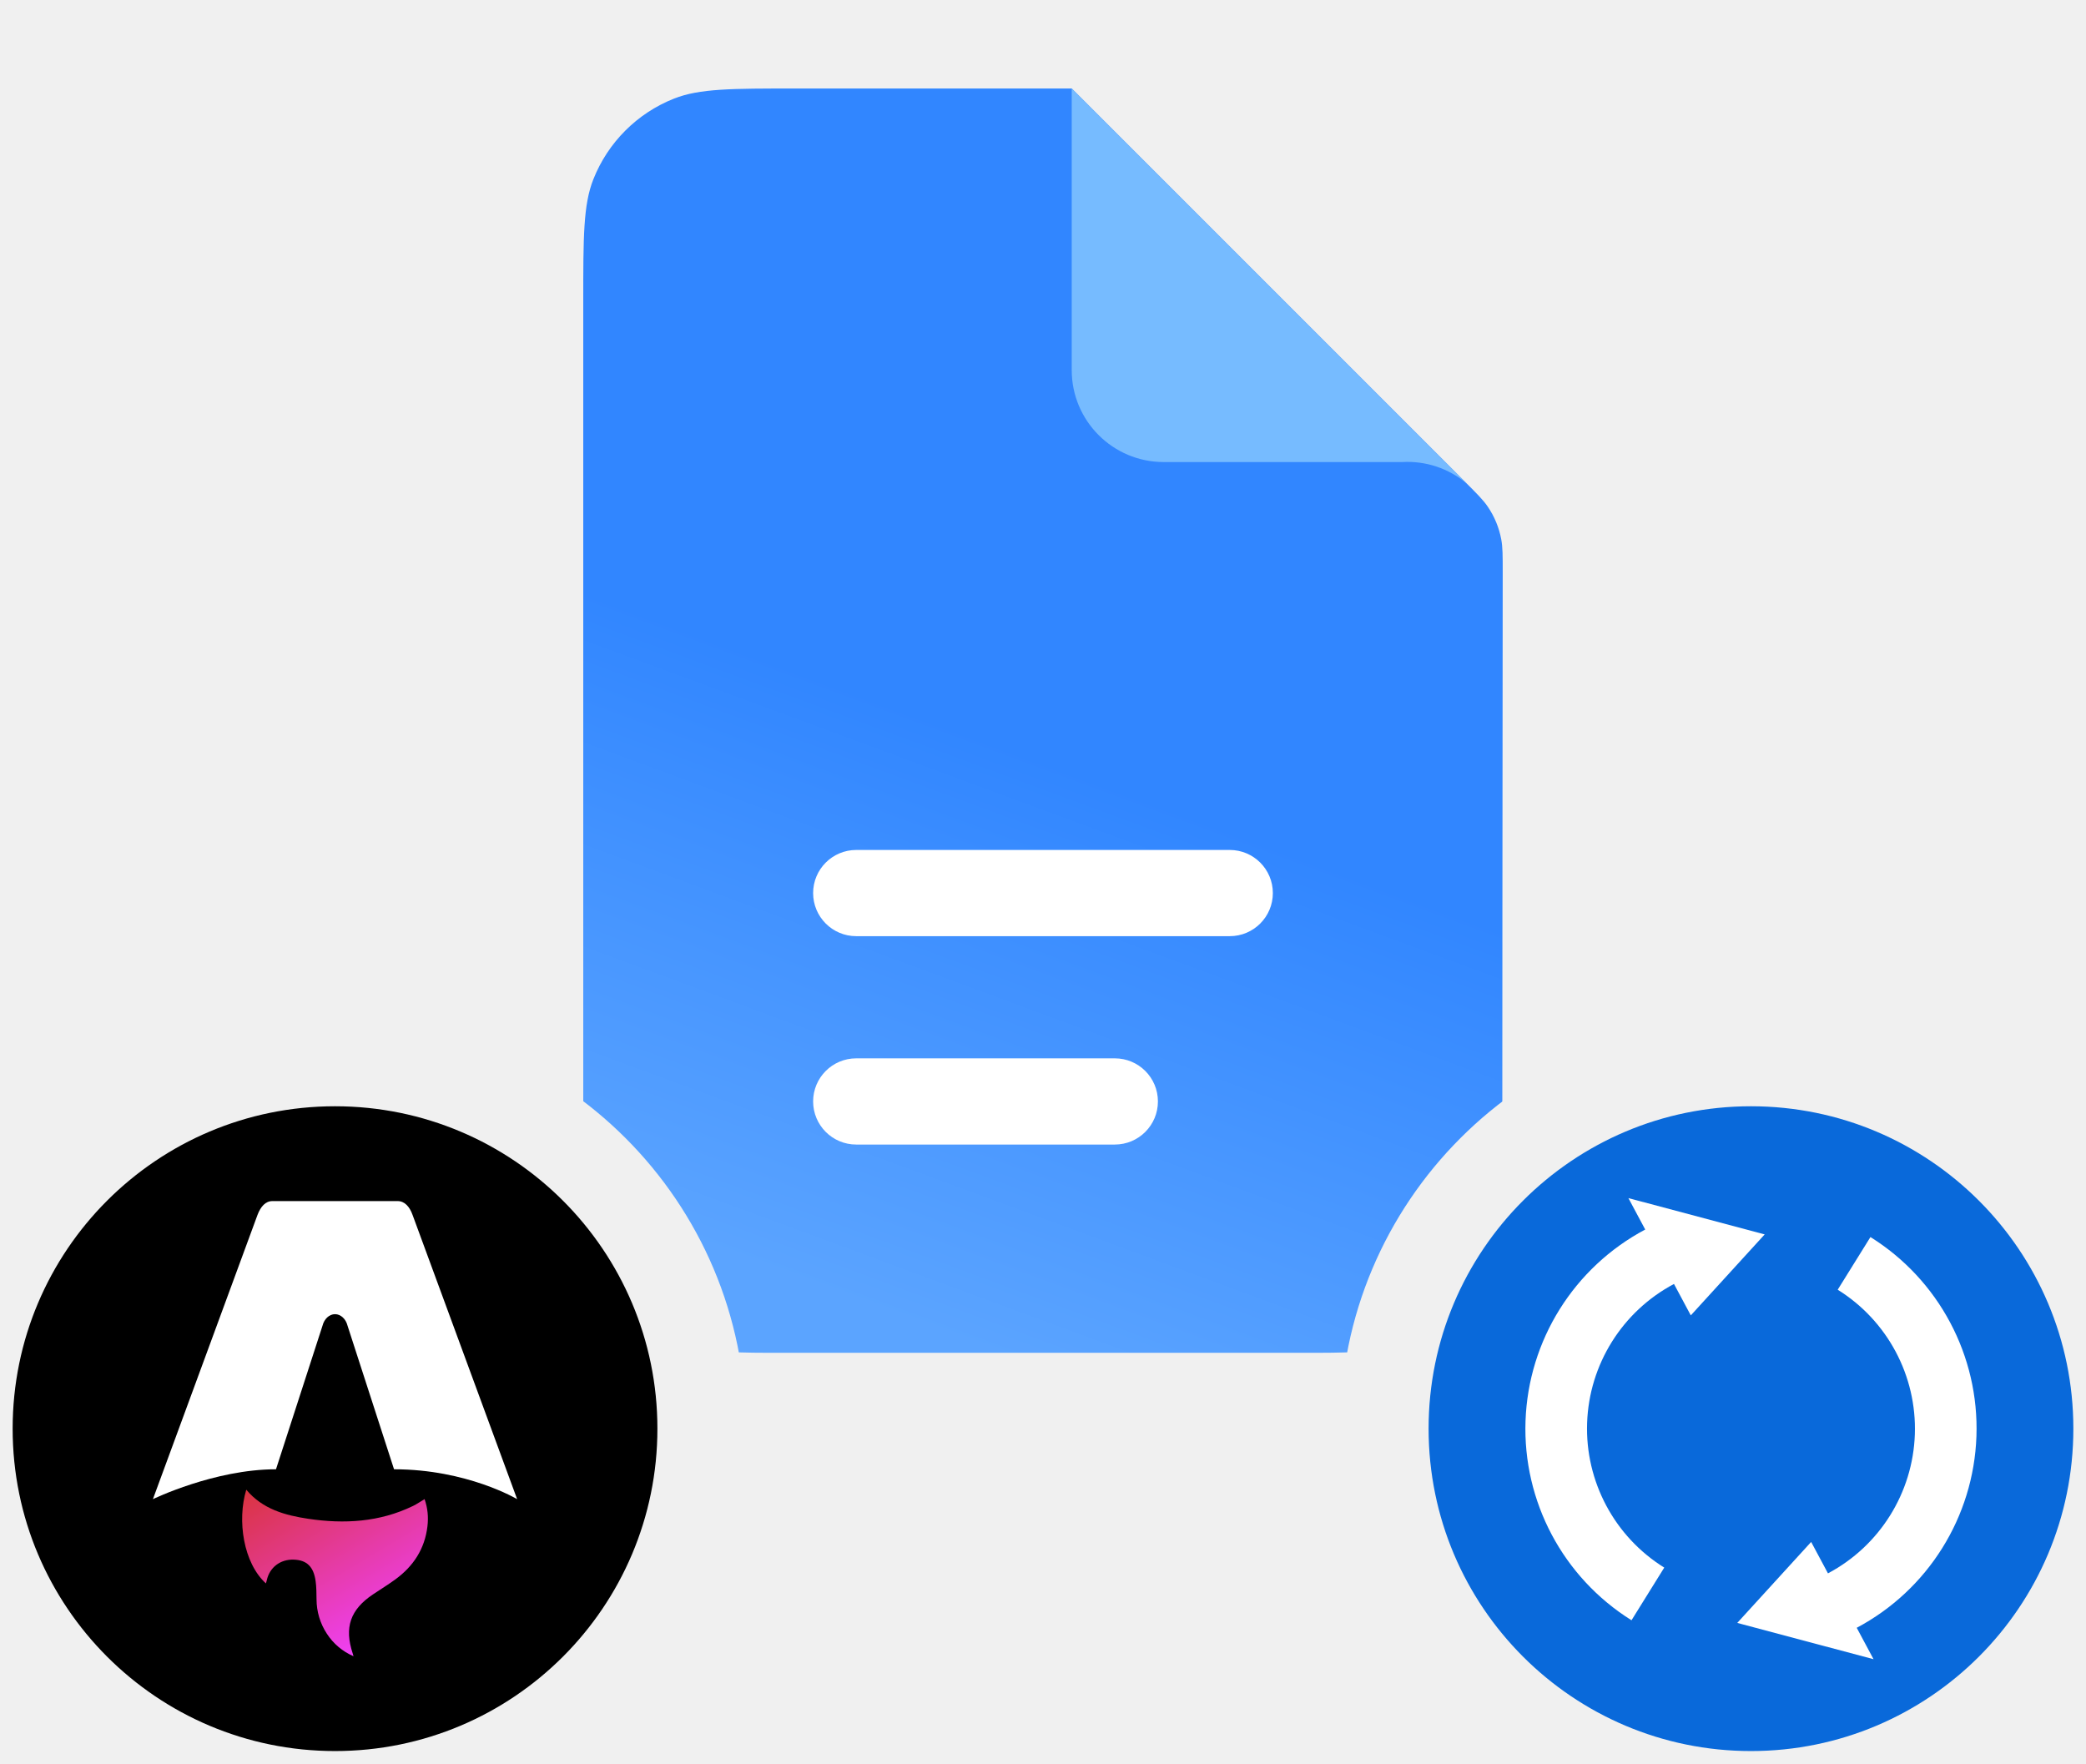
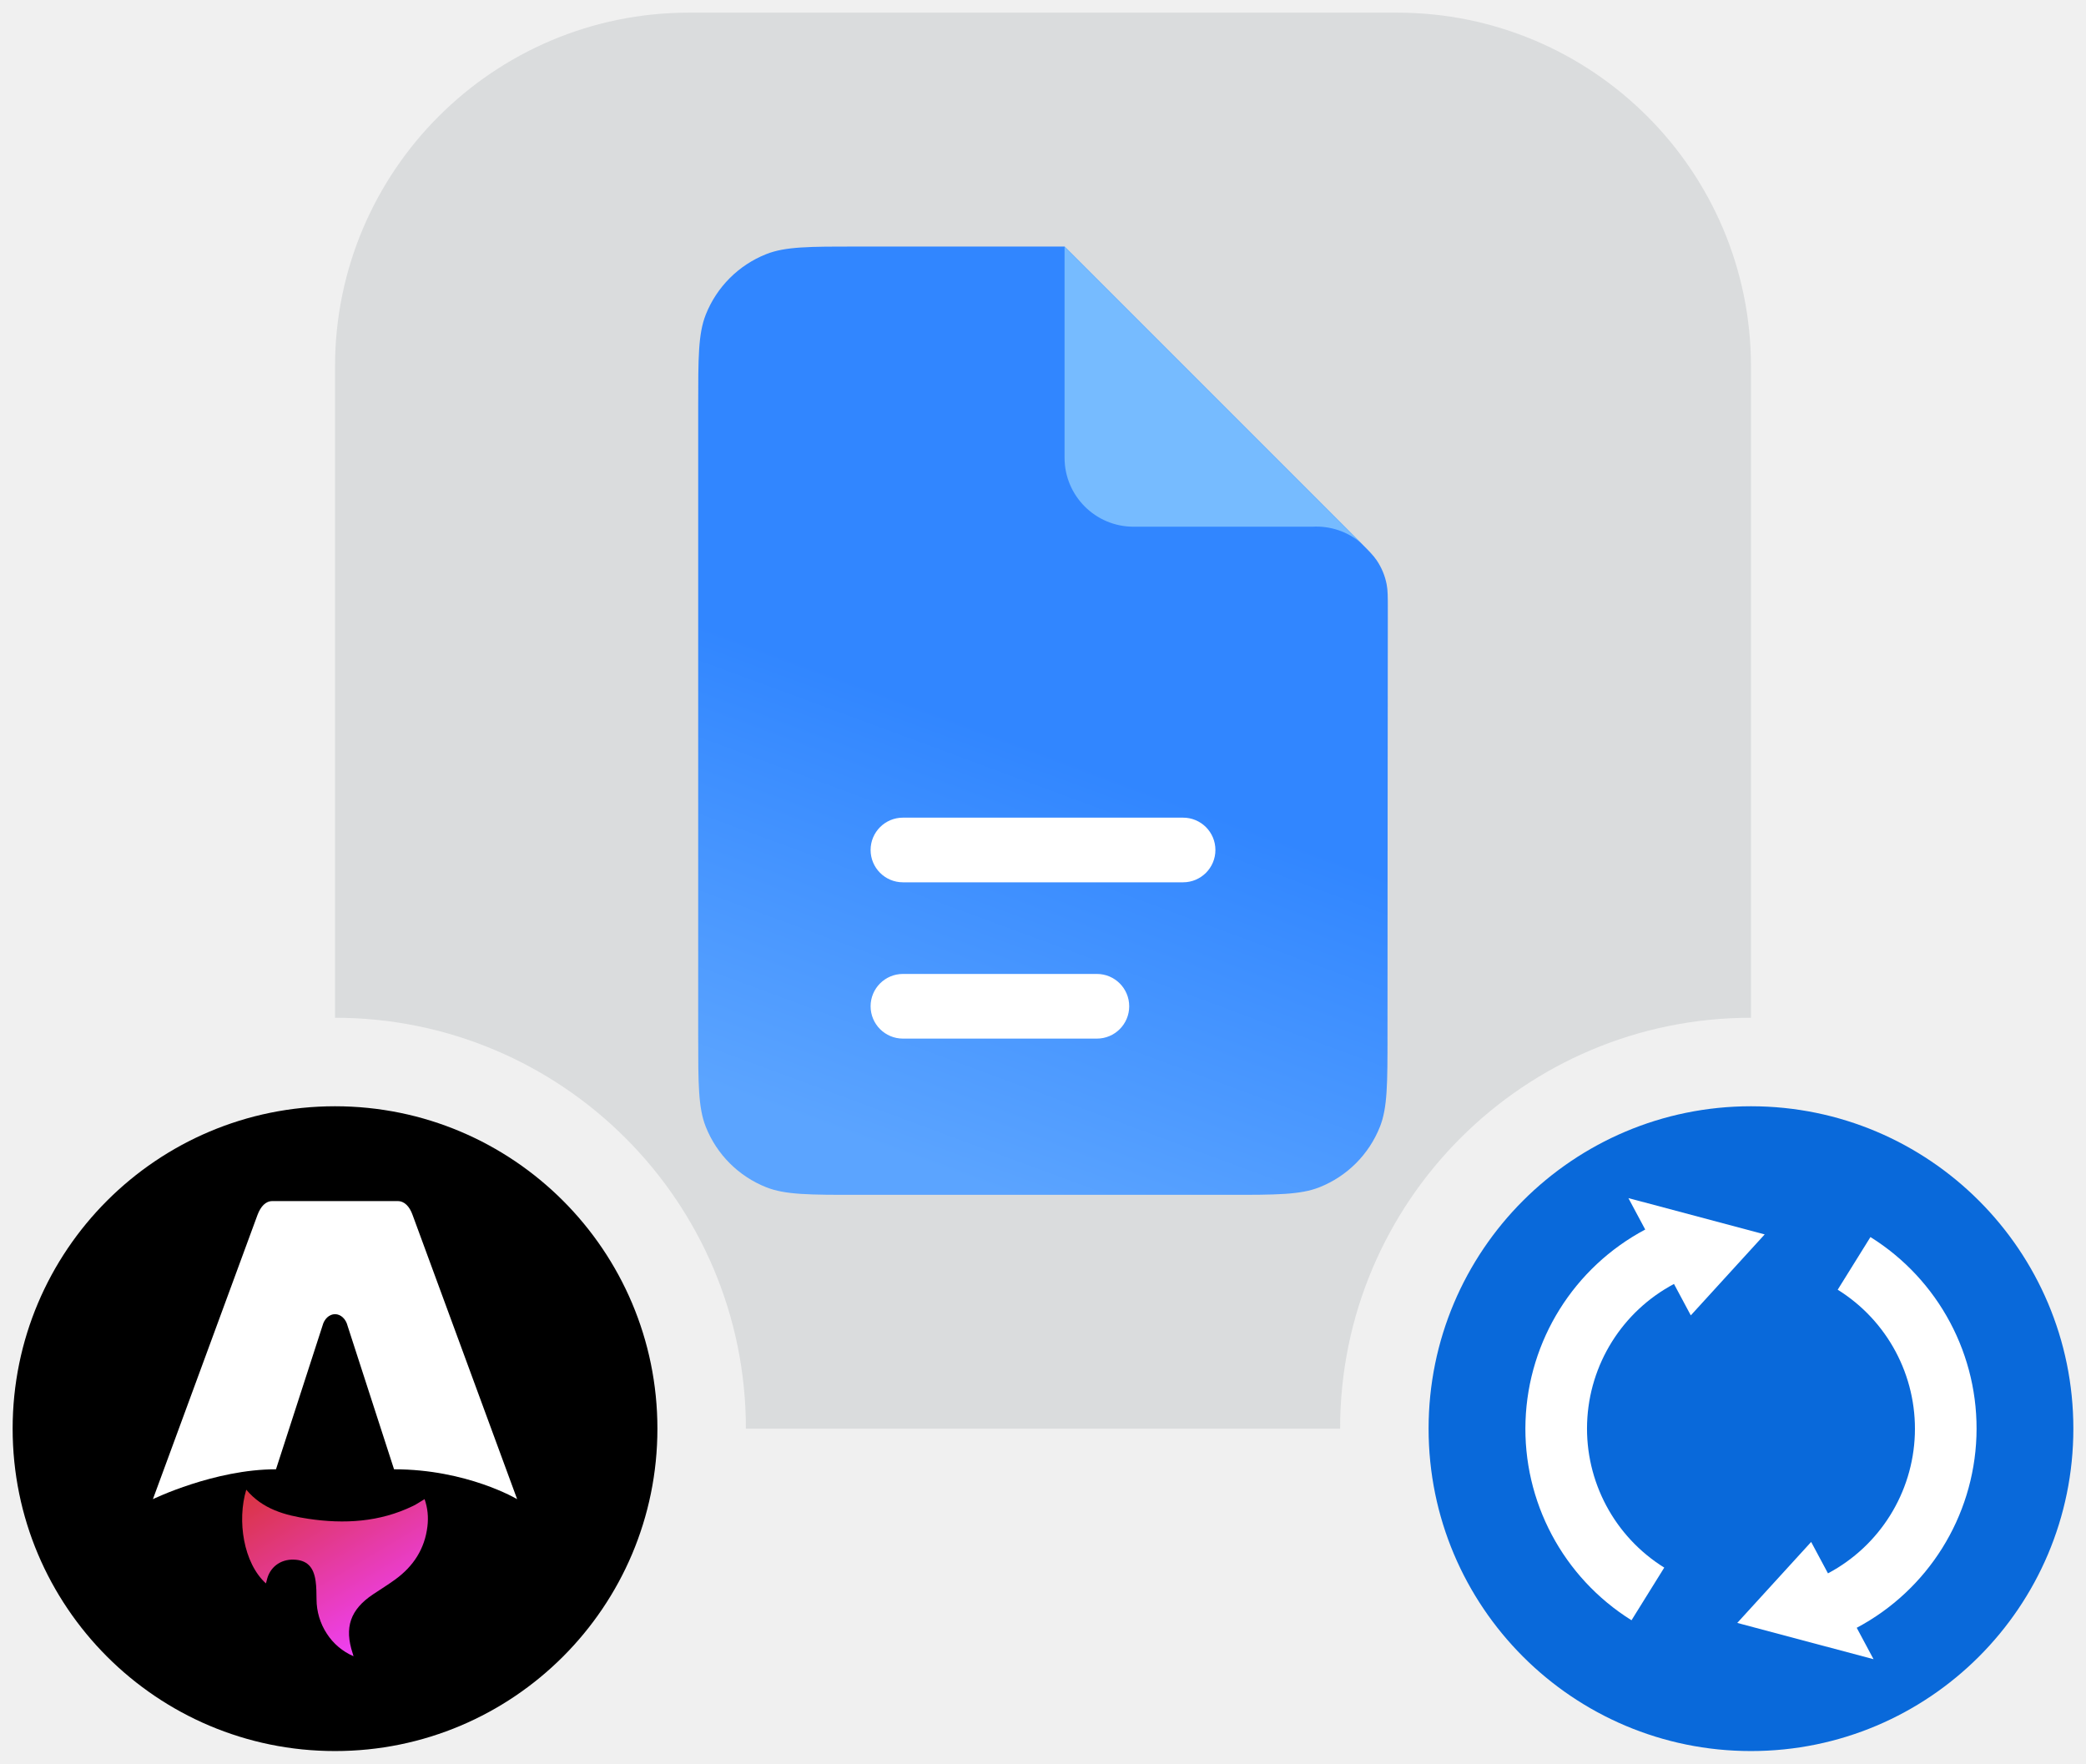
<svg xmlns="http://www.w3.org/2000/svg" viewBox="-53 -2 330 279" role="img">
  <defs>
    <clipPath id="algd-c">
      <path d="M130.334 184H61.6c-8.944 0-13.415 0-16.962-1.404a20 20 0 0 1-11.233-11.234C32 167.815 32 163.343 32 154.4V37.6c0-8.944 0-13.415 1.405-16.962a20 20 0 0 1 11.233-11.233C48.185 8 52.657 8 61.6 8H100l54.793 54.793v0c1.661 1.661 2.492 2.491 3.13 3.43a11.99 11.99 0 0 1 1.862 4.501c.212 1.115.212 2.301.21 4.673-.035 48.919-.057 49.401-.058 78.968 0 8.966 0 13.45-1.405 16.997a20 20 0 0 1-11.233 11.233C143.752 184 139.279 184 130.334 184Z" transform="matrix(6.250228 0 0 6.250228 -200.007 -50.002)" />
    </clipPath>
    <linearGradient id="algd-g" gradientUnits="userSpaceOnUse" x1="96" y1="59.3" x2="54.6" y2="171.3" gradientTransform="matrix(6.250228 0 0 6.250228 -200.007 -50.002)">
      <stop offset=".33" stop-color="#3186FF" />
      <stop offset="1" stop-color="#5BA4FF" />
    </linearGradient>
-     <mask id="algd-m" maskUnits="userSpaceOnUse" x="-53" y="-2" width="330" height="279">
-       <rect x="-53" y="-2" width="330" height="279" fill="#fff" />
-       <circle cx="224" cy="224" r="65" />
-       <circle cx="0" cy="224" r="65" />
-     </mask>
    <linearGradient id="algd-l-f" gradientUnits="userSpaceOnUse" x1="8" y1="14" x2="14" y2="24">
      <stop stop-color="#D83333" />
      <stop offset="1" stop-color="#F041FF" />
    </linearGradient>
+     <mask id="algd-m" maskUnits="userSpaceOnUse" x="-53" y="-2" width="330" height="279">
+       <rect x="-53" y="-2" width="330" height="279" fill="#fff" />
+       <circle cx="224.00" cy="224.00" r="65" />
+       <circle cx="0.00" cy="224.00" r="65" />
+     </mask>
  </defs>
  <g mask="url(#algd-m)">
-     <g transform="translate(39.27 12.00) scale(0.18182)">
+     <rect width="224" height="224" rx="56" fill="#9AA0A6" fill-opacity=".25" />
+     <g transform="translate(57.453 37.000) scale(0.13637)">
      <g clip-path="url(#algd-c)">
        <rect width="800" height="1100" fill="url(#algd-g)" />
      </g>
      <path d="M768.7 343.7a80 80 0 0 0-56.2-18.7H505a80 80 0 0 1-80-80V0Z" fill="#76BBFF" />
      <rect x="200" y="662.5" width="400" height="75" rx="37.5" fill="#fff" />
      <rect x="200" y="843.8" width="300" height="75" rx="37.5" fill="#fff" />
    </g>
  </g>
  <g transform="translate(173 173)">
    <circle cx="51" cy="51" r="51" fill="#0969DA" />
    <g transform="translate(51 51) scale(0.7) translate(-51 -51)">
      <g fill="#fff" transform="translate(-137 -137)">
        <path d="M161.0 231.3A51.0 51.0 0 0 1 164.1 143.0L160.3 135.9L191.1 144.1L174.4 162.4L170.6 155.3A37.0 37.0 0 0 0 168.4 219.4Z" />
        <path d="M215.0 144.7A51.0 51.0 0 0 1 211.9 233.0L215.7 240.1L184.9 231.9L201.6 213.6L205.4 220.7A37.0 37.0 0 0 0 207.6 156.6Z" />
      </g>
    </g>
  </g>
  <g transform="translate(-51 173)">
    <circle cx="51" cy="51" r="51" fill="#000" />
    <g transform="translate(51 51) scale(3) translate(-12 -12)">
      <path d="M2.397 15.717s3.24-1.575 6.49-1.575l2.451-7.565c.092-.366.36-.614.662-.614.302 0 .57.248.662.614l2.45 7.565c3.85 0 6.491 1.575 6.491 1.575L16.088.727C15.93.285 15.663 0 15.303 0H8.697c-.36 0-.615.285-.784.727l-5.516 14.99z" fill="#fff" />
      <path d="M8.358 20.162c-1.186-1.07-1.532-3.316-1.038-4.944.856 1.026 2.043 1.352 3.272 1.535 1.897.283 3.76.177 5.522-.678.202-.098.388-.229.608-.36.166.473.209.95.151 1.437-.14 1.185-.738 2.1-1.688 2.794-.38.277-.782.525-1.175.787-1.205.804-1.531 1.747-1.078 3.119l.044.148a3.158 3.158 0 0 1-1.407-1.188 3.31 3.31 0 0 1-.544-1.815c-.004-.32-.004-.642-.048-.958-.106-.769-.472-1.113-1.161-1.133-.707-.02-1.267.411-1.415 1.09-.012.053-.028.104-.045.165h.002z" fill="url(#algd-l-f)" />
    </g>
  </g>
</svg>
